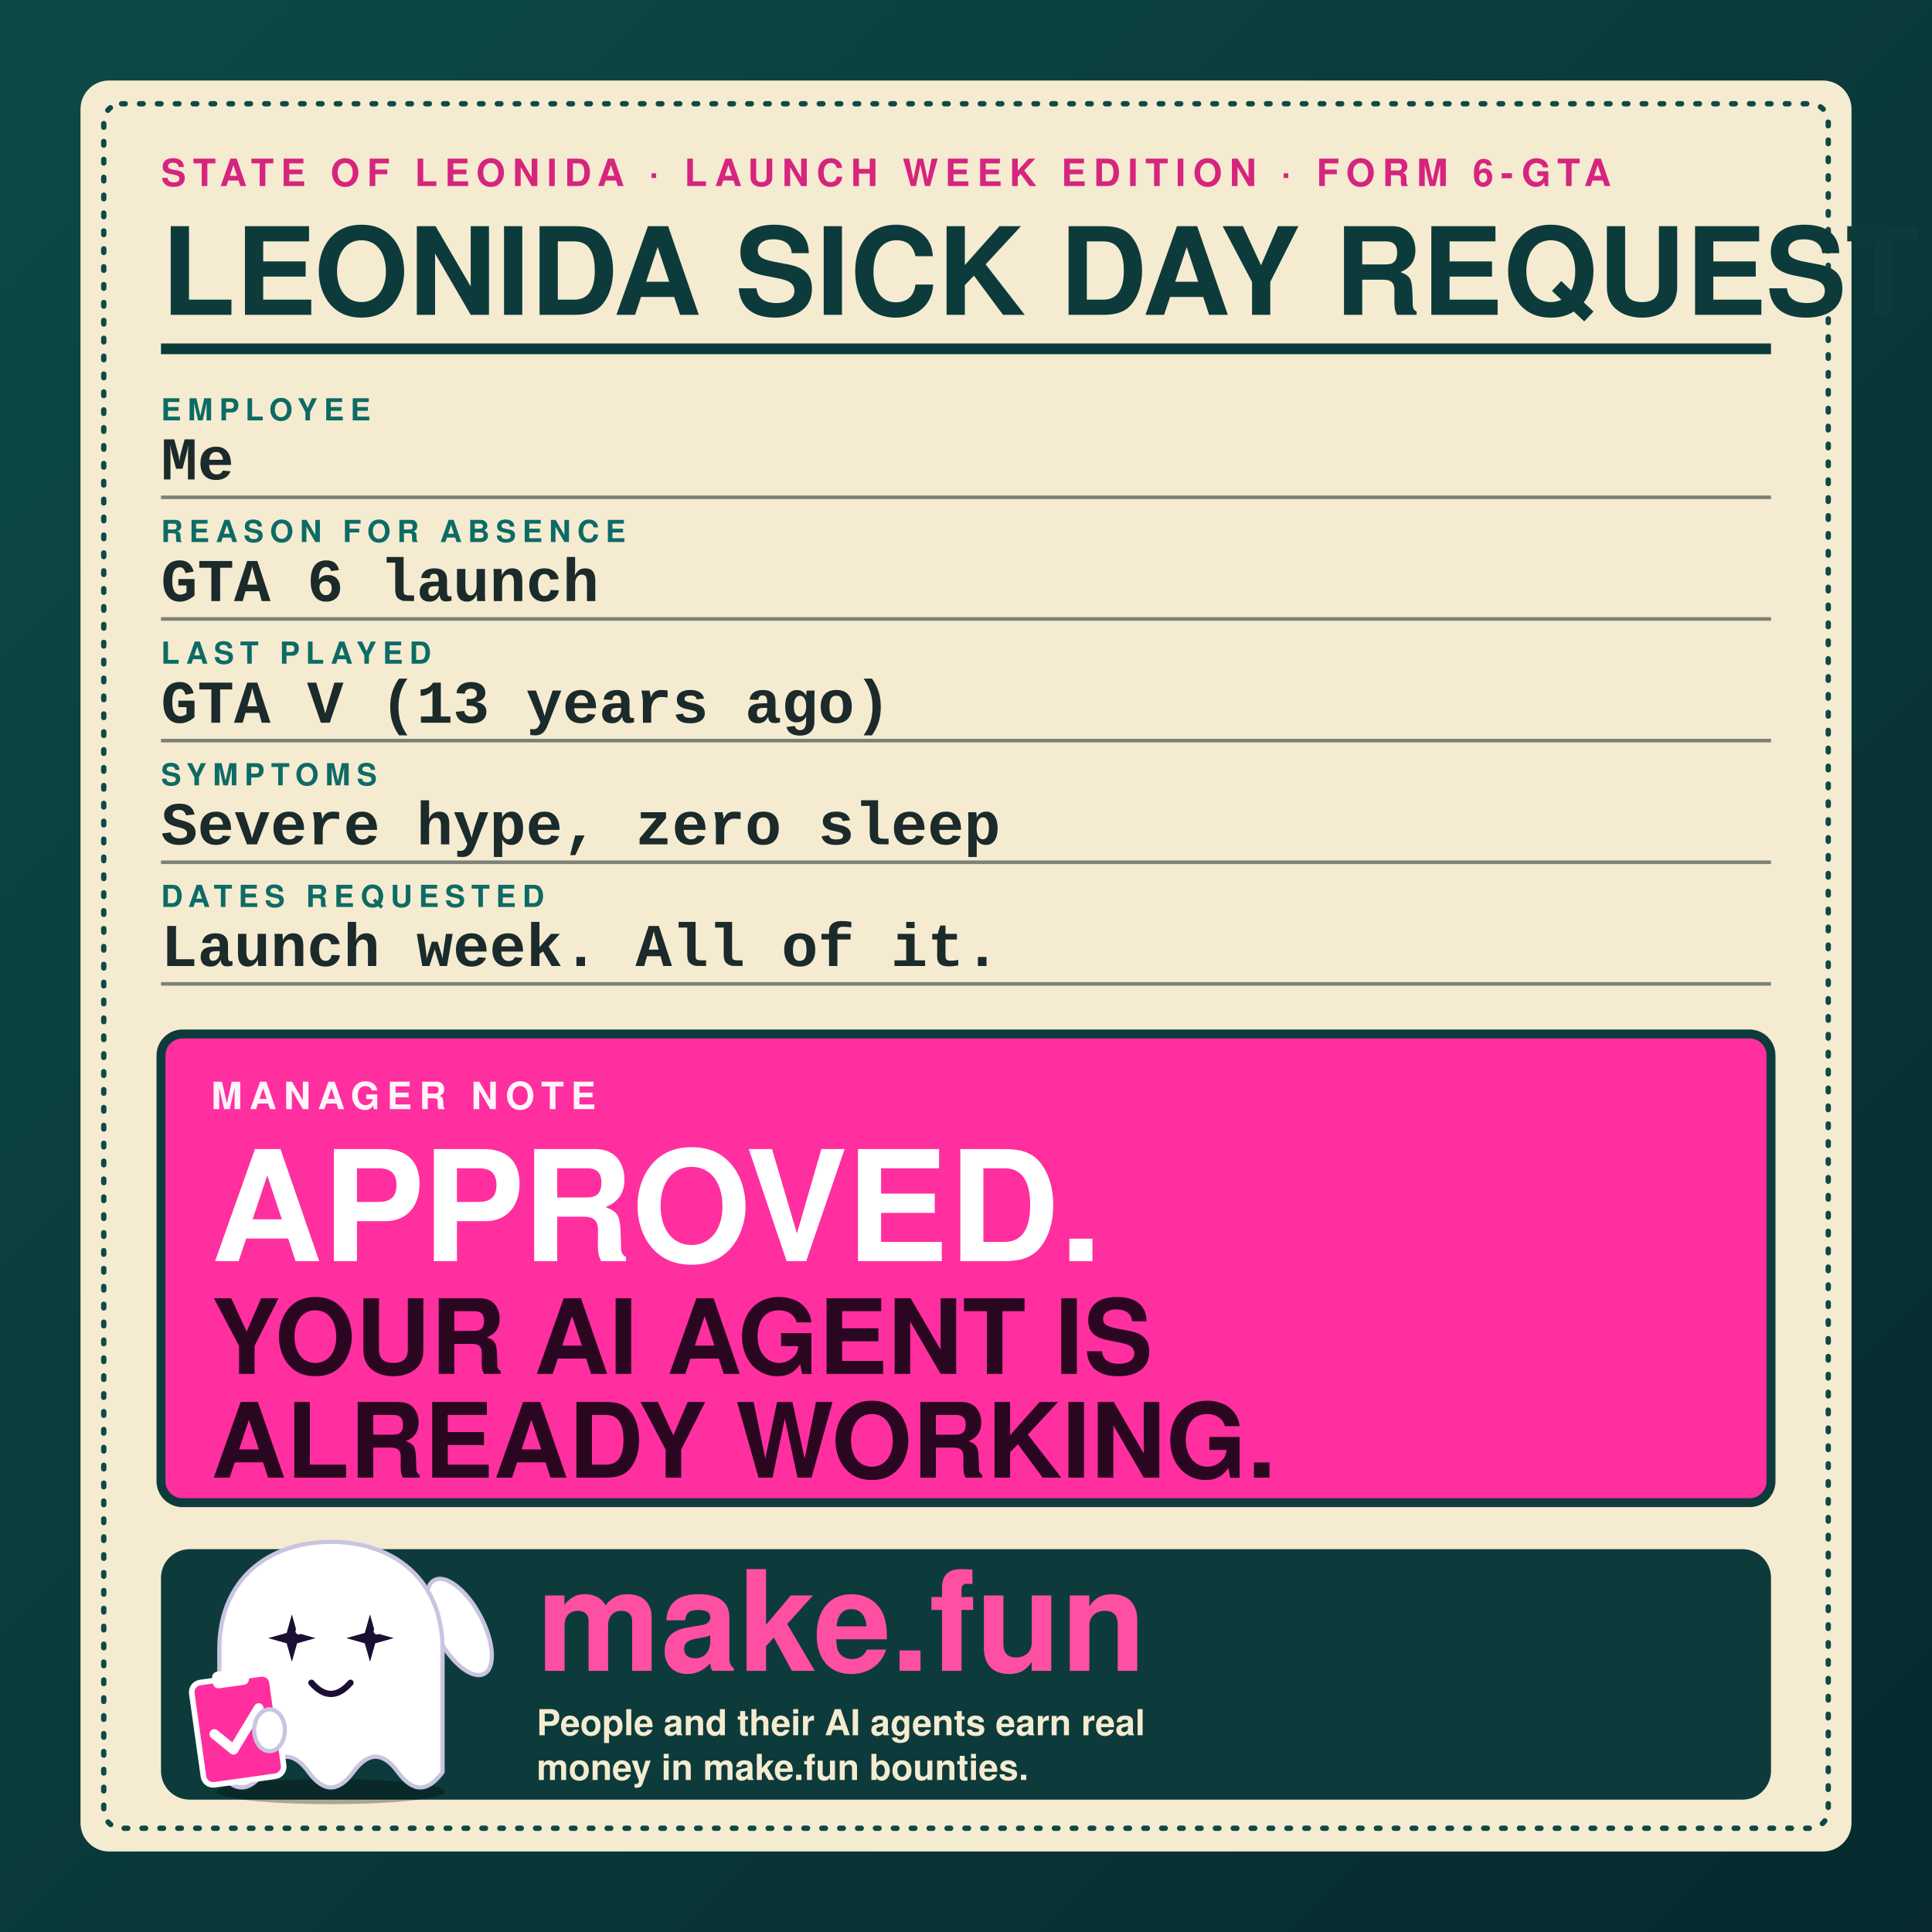
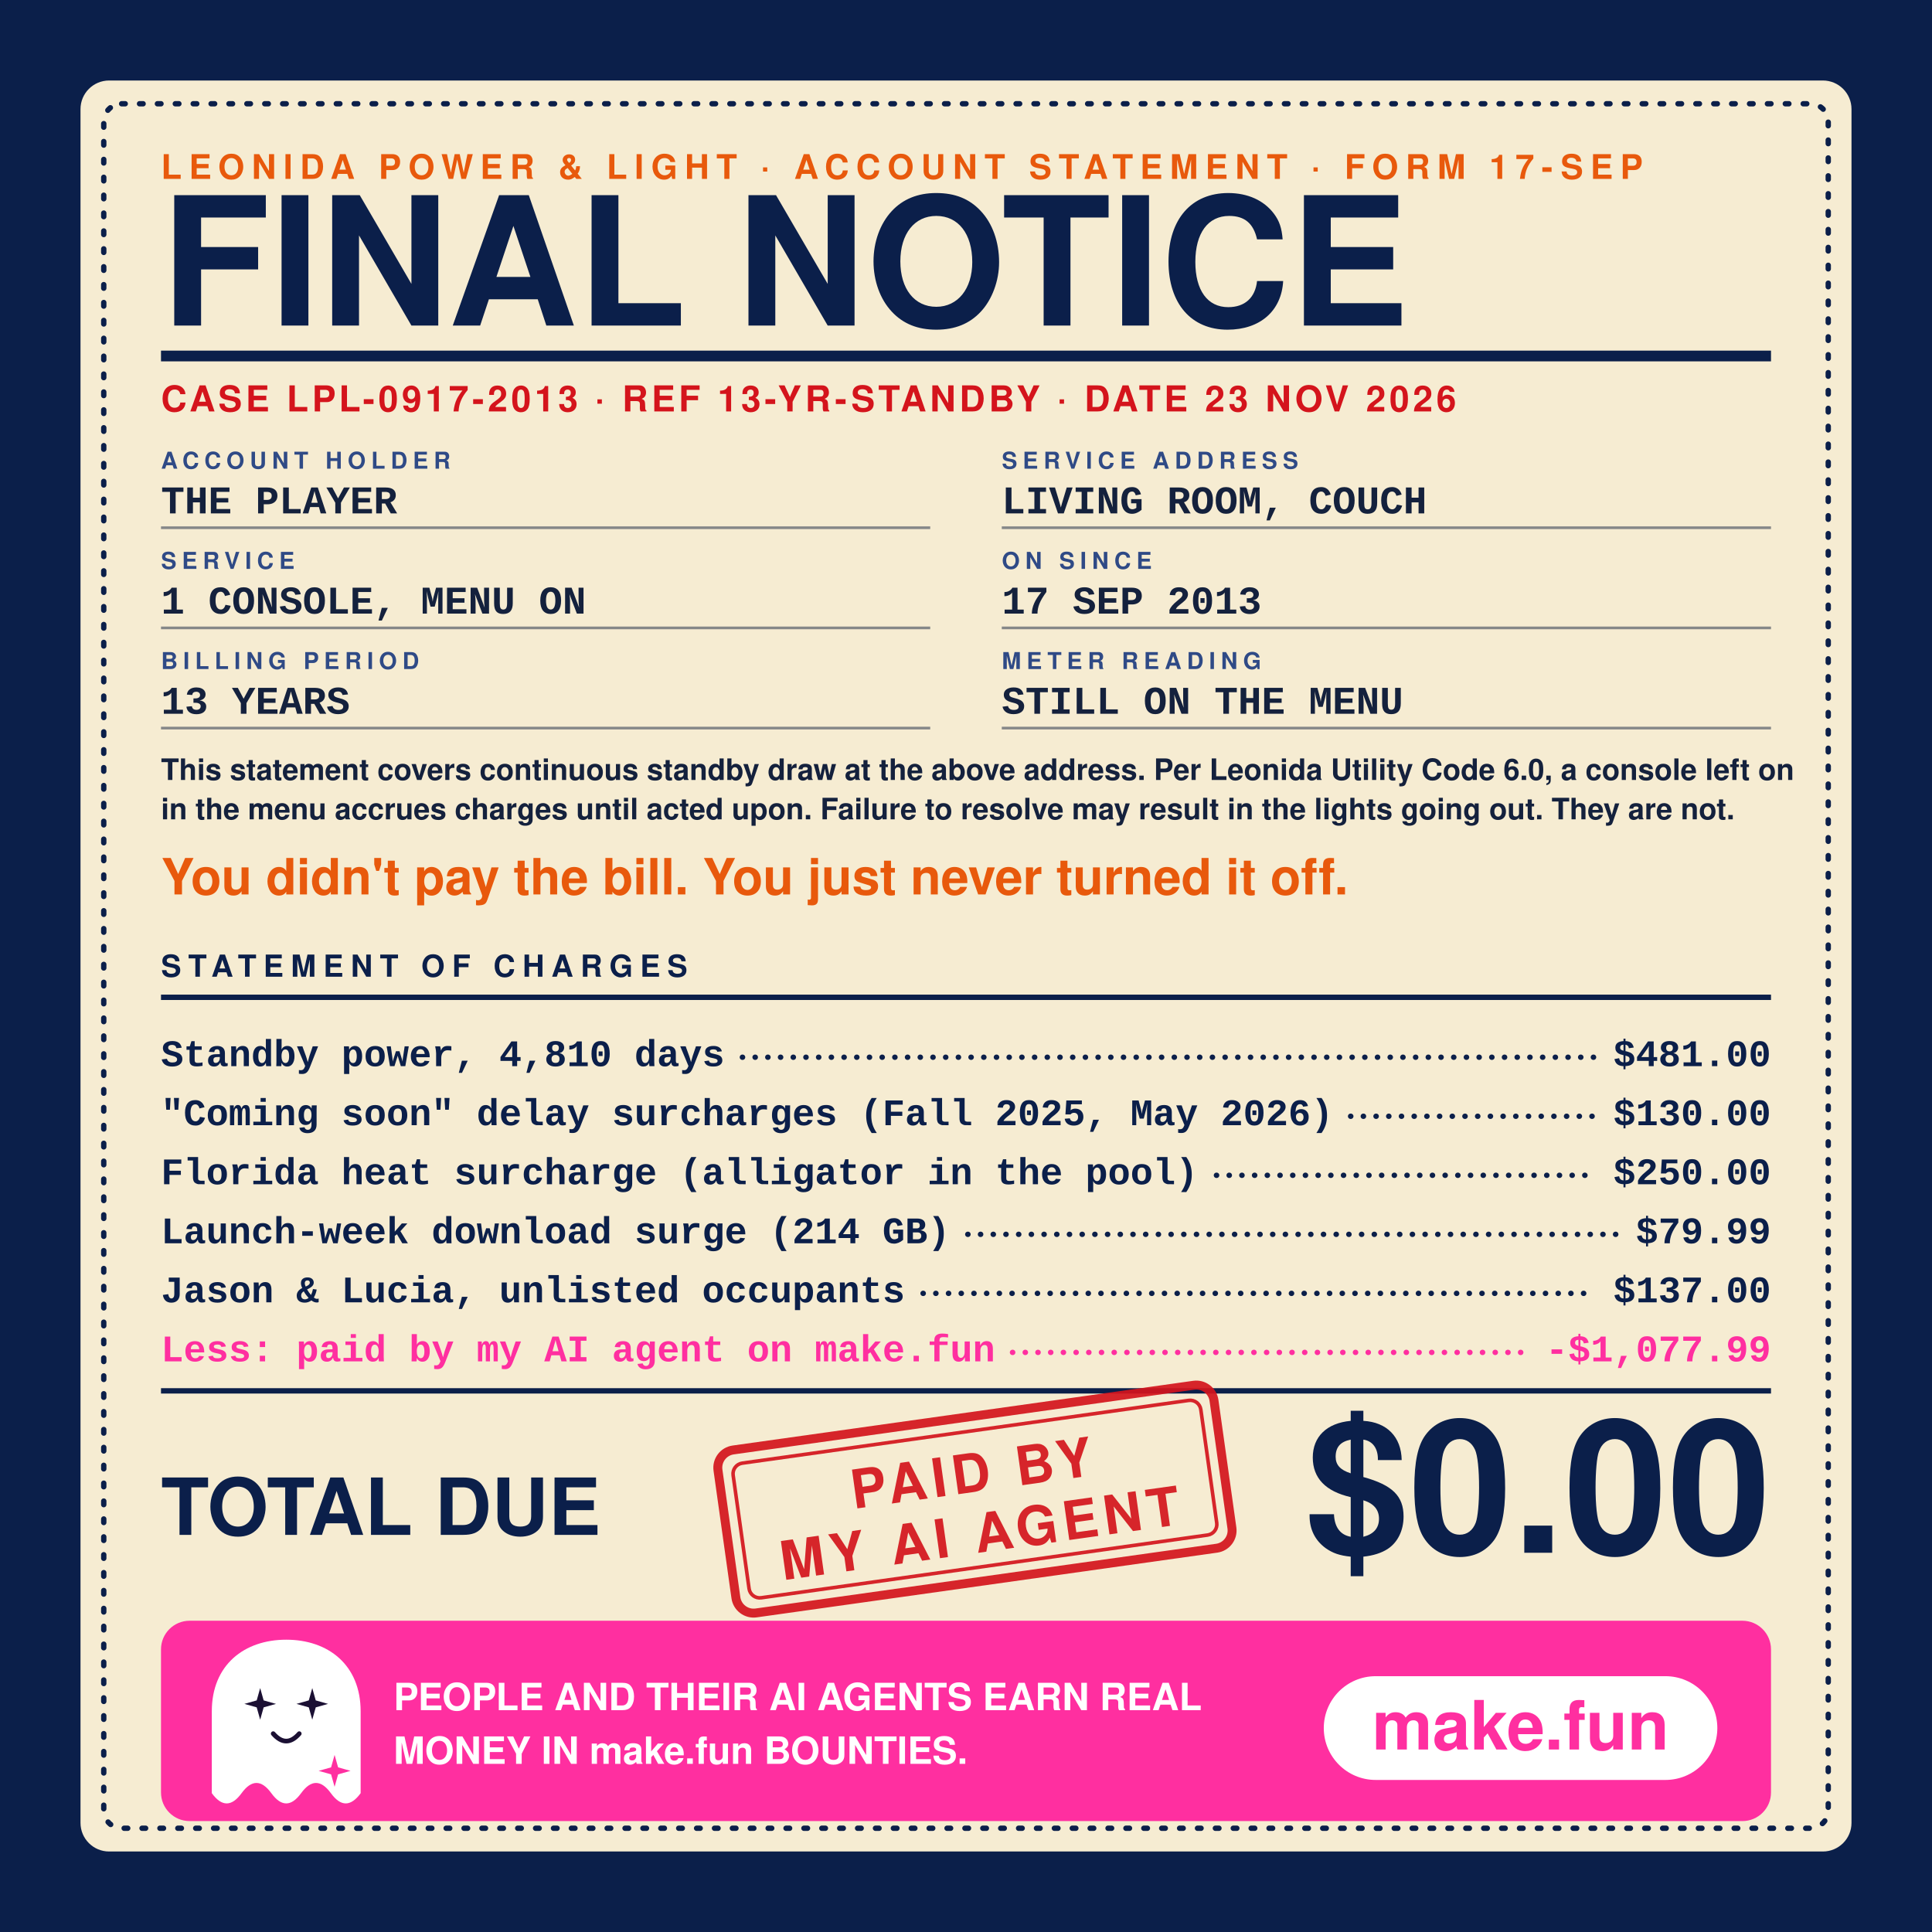
<svg xmlns="http://www.w3.org/2000/svg" width="1080" height="1080" viewBox="0 0 1080 1080">
  <defs>
    <path id="star" d="M0-1 L0.22-0.22 L1 0 L0.22 0.22 L0 1 L-0.22 0.22 L-1 0 L-0.22-0.22Z" />
-     <linearGradient id="frame" x1="0" y1="0" x2="1" y2="1">
-       <stop offset="0" stop-color="#0d4a47" />
-       <stop offset="1" stop-color="#062a2e" />
-     </linearGradient>
  </defs>
-   <rect width="1080" height="1080" fill="url(#frame)" />
-   <rect x="45" y="45" width="990" height="990" rx="16" fill="#f5ebd0" />
-   <rect x="58" y="58" width="964" height="964" rx="10" fill="none" stroke="#0d4a47" stroke-width="3" stroke-dasharray="2 8" stroke-linecap="round" />
+   <rect width="1080" height="1080" fill="#0b1f4a" />
+   <rect x="45" y="45" width="990" height="990" rx="16" fill="#f6ecd2" />
+   <rect x="58" y="58" width="964" height="964" rx="10" fill="none" stroke="#0b1f4a" stroke-width="3" stroke-dasharray="2 8" stroke-linecap="round" />
  <g font-family="'Helvetica Neue', Helvetica, Arial, sans-serif" font-weight="800">
-     <text x="90" y="104" font-size="21" letter-spacing="4" fill="#d6247f" textLength="900" lengthAdjust="spacing">STATE OF LEONIDA  ·  LAUNCH WEEK EDITION  ·  FORM 6-GTA</text>
-     <text x="90" y="176" font-size="68" font-weight="900" fill="#0d3b3b" textLength="900" lengthAdjust="spacingAndGlyphs">LEONIDA SICK DAY REQUEST</text>
-     <rect x="90" y="192" width="900" height="6" fill="#0d3b3b" />
-     <g fill="#0d6b66" font-size="17" letter-spacing="3.5">
-       <text x="90" y="235">EMPLOYEE</text>
-       <text x="90" y="303">REASON FOR ABSENCE</text>
-       <text x="90" y="371">LAST PLAYED</text>
-       <text x="90" y="439">SYMPTOMS</text>
-       <text x="90" y="507">DATES REQUESTED</text>
+     <text x="90" y="100" font-size="19" letter-spacing="4" fill="#e8590c" textLength="900" lengthAdjust="spacing">LEONIDA POWER &amp; LIGHT  ·  ACCOUNT STATEMENT  ·  FORM 17-SEP</text>
+     <text x="90" y="182" font-size="100" font-weight="900" fill="#0b1f4a" textLength="900" lengthAdjust="spacingAndGlyphs">FINAL NOTICE</text>
+     <rect x="90" y="196" width="900" height="6" fill="#0b1f4a" />
+     <text x="90" y="230" font-size="20" letter-spacing="2" fill="#d4141c" textLength="900" lengthAdjust="spacing">CASE LPL-0917-2013  ·  REF 13-YR-STANDBY  ·  DATE 23 NOV 2026</text>
+     <text x="90" y="262" font-size="13" letter-spacing="3" fill="#2f4a86">ACCOUNT HOLDER</text>
+     <text x="90" y="287" font-size="22" fill="#14213d" font-family="'Courier New', Courier, monospace" font-weight="700">THE PLAYER</text>
+     <line x1="90" y1="295" x2="520" y2="295" stroke="#14213d" stroke-width="1.5" opacity="0.5" />
+     <text x="560" y="262" font-size="13" letter-spacing="3" fill="#2f4a86">SERVICE ADDRESS</text>
+     <text x="560" y="287" font-size="22" fill="#14213d" font-family="'Courier New', Courier, monospace" font-weight="700">LIVING ROOM, COUCH</text>
+     <line x1="560" y1="295" x2="990" y2="295" stroke="#14213d" stroke-width="1.5" opacity="0.5" />
+     <text x="90" y="318" font-size="13" letter-spacing="3" fill="#2f4a86">SERVICE</text>
+     <text x="90" y="343" font-size="22" fill="#14213d" font-family="'Courier New', Courier, monospace" font-weight="700">1 CONSOLE, MENU ON</text>
+     <line x1="90" y1="351" x2="520" y2="351" stroke="#14213d" stroke-width="1.5" opacity="0.5" />
+     <text x="560" y="318" font-size="13" letter-spacing="3" fill="#2f4a86">ON SINCE</text>
+     <text x="560" y="343" font-size="22" fill="#14213d" font-family="'Courier New', Courier, monospace" font-weight="700">17 SEP 2013</text>
+     <line x1="560" y1="351" x2="990" y2="351" stroke="#14213d" stroke-width="1.5" opacity="0.5" />
+     <text x="90" y="374" font-size="13" letter-spacing="3" fill="#2f4a86">BILLING PERIOD</text>
+     <text x="90" y="399" font-size="22" fill="#14213d" font-family="'Courier New', Courier, monospace" font-weight="700">13 YEARS</text>
+     <line x1="90" y1="407" x2="520" y2="407" stroke="#14213d" stroke-width="1.5" opacity="0.5" />
+     <text x="560" y="374" font-size="13" letter-spacing="3" fill="#2f4a86">METER READING</text>
+     <text x="560" y="399" font-size="22" fill="#14213d" font-family="'Courier New', Courier, monospace" font-weight="700">STILL ON THE MENU</text>
+     <line x1="560" y1="407" x2="990" y2="407" stroke="#14213d" stroke-width="1.5" opacity="0.5" />
+     <g font-size="16.5" fill="#14213d" font-weight="600">
+       <text x="90" y="436" textLength="900" lengthAdjust="spacingAndGlyphs">This statement covers continuous standby draw at the above address. Per Leonida Utility Code 6.0, a console left on</text>
+       <text x="90" y="458" textLength="900" lengthAdjust="spacingAndGlyphs">in the menu accrues charges until acted upon. Failure to resolve may result in the lights going out. They are not.</text>
    </g>
-     <g fill="#1b2a2a" font-size="34" font-family="'Courier New', Courier, monospace" font-weight="700">
-       <text x="90" y="268">Me</text>
-       <text x="90" y="336">GTA 6 launch</text>
-       <text x="90" y="404">GTA V (13 years ago)</text>
-       <text x="90" y="472">Severe hype, zero sleep</text>
-       <text x="90" y="540">Launch week. All of it.</text>
+     <text x="90" y="500" font-size="28" font-weight="900" fill="#e8590c" textLength="900" lengthAdjust="spacingAndGlyphs">You didn't pay the bill. You just never turned it off.</text>
+     <text x="90" y="546" font-size="17" letter-spacing="4" fill="#0b1f4a">STATEMENT OF CHARGES</text>
+     <rect x="90" y="556" width="900" height="3" fill="#0b1f4a" />
+     <g font-family="'Courier New', Courier, monospace" font-weight="700">
+       <text x="90" y="596" font-size="21" fill="#0b1f4a">Standby power, 4,810 days</text>
+       <text x="990" y="596" font-size="21" text-anchor="end" fill="#0b1f4a">$481.00</text>
+       <line x1="415" y1="591" x2="892" y2="591" stroke="#0b1f4a" stroke-width="3" stroke-dasharray="0.1 7" stroke-linecap="round" />
+       <text x="90" y="629" font-size="21" fill="#0b1f4a">"Coming soon" delay surcharges (Fall 2025, May 2026)</text>
+       <text x="990" y="629" font-size="21" text-anchor="end" fill="#0b1f4a">$130.00</text>
+       <line x1="755" y1="624" x2="892" y2="624" stroke="#0b1f4a" stroke-width="3" stroke-dasharray="0.1 7" stroke-linecap="round" />
+       <text x="90" y="662" font-size="21" fill="#0b1f4a">Florida heat surcharge (alligator in the pool)</text>
+       <text x="990" y="662" font-size="21" text-anchor="end" fill="#0b1f4a">$250.00</text>
+       <line x1="680" y1="657" x2="892" y2="657" stroke="#0b1f4a" stroke-width="3" stroke-dasharray="0.1 7" stroke-linecap="round" />
+       <text x="90" y="695" font-size="21" fill="#0b1f4a">Launch-week download surge (214 GB)</text>
+       <text x="990" y="695" font-size="21" text-anchor="end" fill="#0b1f4a">$79.99</text>
+       <line x1="541" y1="690" x2="904" y2="690" stroke="#0b1f4a" stroke-width="3" stroke-dasharray="0.1 7" stroke-linecap="round" />
+       <text x="90" y="728" font-size="21" fill="#0b1f4a">Jason &amp; Lucia, unlisted occupants</text>
+       <text x="990" y="728" font-size="21" text-anchor="end" fill="#0b1f4a">$137.00</text>
+       <line x1="516" y1="723" x2="892" y2="723" stroke="#0b1f4a" stroke-width="3" stroke-dasharray="0.1 7" stroke-linecap="round" />
+       <text x="90" y="761" font-size="21" fill="#ff2fa0">Less: paid by my AI agent on make.fun</text>
+       <text x="990" y="761" font-size="21" text-anchor="end" fill="#ff2fa0">-$1,077.99</text>
+       <line x1="566" y1="756" x2="854" y2="756" stroke="#ff2fa0" stroke-width="3" stroke-dasharray="0.1 7" stroke-linecap="round" />
    </g>
-     <g stroke="#1b2a2a" stroke-width="2" opacity="0.55">
-       <line x1="90" y1="278" x2="990" y2="278" />
-       <line x1="90" y1="346" x2="990" y2="346" />
-       <line x1="90" y1="414" x2="990" y2="414" />
-       <line x1="90" y1="482" x2="990" y2="482" />
-       <line x1="90" y1="550" x2="990" y2="550" />
+     <rect x="90" y="776" width="900" height="3" fill="#0b1f4a" />
+     <text x="90" y="858" font-size="44" font-weight="900" fill="#0b1f4a">TOTAL DUE</text>
+     <text x="990" y="868" font-size="104" font-weight="900" fill="#0b1f4a" text-anchor="end">$0.00</text>
+     <g transform="translate(0 12) rotate(-8 545 826)" fill="none" stroke="#d4141c" stroke-width="5" opacity="0.92">
+       <rect x="405" y="780" width="280" height="92" rx="10" />
+       <rect x="413" y="788" width="264" height="76" rx="6" stroke-width="2" />
+       <text x="545" y="822" font-size="30" font-weight="900" fill="#d4141c" stroke="none" text-anchor="middle" letter-spacing="3">PAID BY</text>
+       <text x="545" y="856" font-size="30" font-weight="900" fill="#d4141c" stroke="none" text-anchor="middle" letter-spacing="3">MY AI AGENT</text>
    </g>
-     <rect x="90" y="578" width="900" height="262" rx="12" fill="#ff2fa0" />
-     <rect x="90" y="578" width="900" height="262" rx="12" fill="none" stroke="#0d3b3b" stroke-width="5" />
-     <text x="118" y="620" font-size="21" letter-spacing="4" fill="#fff4fa">MANAGER NOTE</text>
-     <text x="118" y="705" font-size="86" font-weight="900" fill="#fff" textLength="844" lengthAdjust="spacingAndGlyphs">APPROVED.</text>
-     <text x="118" y="768" font-size="58" font-weight="900" fill="#2a0620" textLength="844" lengthAdjust="spacingAndGlyphs">YOUR AI AGENT IS</text>
-     <text x="118" y="826" font-size="58" font-weight="900" fill="#2a0620" textLength="844" lengthAdjust="spacingAndGlyphs">ALREADY WORKING.</text>
  </g>
-   <rect x="90" y="866" width="900" height="140" rx="16" fill="#0d3b3b" />
-   <g transform="translate(185 936) scale(0.78)">
-     <ellipse cx="0" cy="84" rx="82" ry="9" fill="#000" opacity="0.3" />
-     <ellipse cx="92" cy="-34" rx="17" ry="38" transform="rotate(-28 92 -34)" fill="#fff" stroke="#c9c4e0" stroke-width="3" />
-     <path d="M-80 70 V-18 C-80-68 -45-95 0-95 C45-95 80-68 80-18 V70 q-16 22 -32 0 q-16 -22 -32 0 q-16 22 -32 0 q-16 -22 -32 0 q-16 22 -32 0Z" fill="#fff" stroke="#c9c4e0" stroke-width="3" stroke-linejoin="round" />
+   <rect x="90" y="906" width="900" height="112" rx="16" fill="#ff2fa0" />
+   <g transform="translate(160 966) scale(0.52)">
+     <path d="M-80 70 V-18 C-80-68 -45-95 0-95 C45-95 80-68 80-18 V70 q-16 22 -32 0 q-16 -22 -32 0 q-16 22 -32 0 q-16 -22 -32 0 q-16 22 -32 0Z" fill="#fff" />
    <use href="#star" transform="translate(-28 -26) scale(17)" fill="#1b1033" />
    <use href="#star" transform="translate(28 -26) scale(17)" fill="#1b1033" />
-     <circle cx="-23" cy="-31" r="2.4" fill="#fff" />
-     <circle cx="33" cy="-31" r="2.4" fill="#fff" />
-     <path d="M-14 6 Q0 22 14 6" fill="none" stroke="#1b1033" stroke-width="4.5" stroke-linecap="round" />
-     <g transform="rotate(-8 -64 38)">
-       <rect x="-96" y="2" width="58" height="74" rx="7" fill="#ff2fa0" stroke="#fff" stroke-width="4" />
-       <rect x="-80" y="-4" width="26" height="12" rx="4" fill="#fff" />
-       <path d="M-84 40 L-72 53 L-50 26" fill="none" stroke="#fff" stroke-width="7" stroke-linecap="round" stroke-linejoin="round" />
-     </g>
-     <ellipse cx="-44" cy="40" rx="11" ry="15" fill="#fff" stroke="#c9c4e0" stroke-width="3" />
+     <path d="M-14 6 Q0 22 14 6" fill="none" stroke="#1b1033" stroke-width="5" stroke-linecap="round" />
+     <use href="#star" transform="translate(52 46) scale(22)" fill="#ff2fa0" stroke="#fff" stroke-width="0.12" />
  </g>
-   <g font-family="'Helvetica Neue', Helvetica, Arial, sans-serif" font-weight="900">
-     <text x="300" y="934" font-size="78" fill="#ff4fa3" textLength="380" lengthAdjust="spacingAndGlyphs">make.fun</text>
-     <text x="300" y="970" font-size="20" font-weight="700" fill="#f5ebd0">People and their AI agents earn real</text>
-     <text x="300" y="995" font-size="20" font-weight="700" fill="#f5ebd0">money in make.fun bounties.</text>
+   <g font-family="'Helvetica Neue', Helvetica, Arial, sans-serif" font-weight="800" fill="#fff">
+     <text x="220" y="956" font-size="21" textLength="480" lengthAdjust="spacingAndGlyphs">PEOPLE AND THEIR AI AGENTS EARN REAL</text>
+     <text x="220" y="986" font-size="21" textLength="480" lengthAdjust="spacingAndGlyphs">MONEY IN make.fun BOUNTIES.</text>
  </g>
+   <rect x="740" y="937" width="220" height="58" rx="29" fill="#fff" />
+   <text x="850" y="978" font-family="'Helvetica Neue', Helvetica, Arial, sans-serif" font-size="38" font-weight="900" fill="#ff2fa0" text-anchor="middle">make.fun</text>
</svg>
